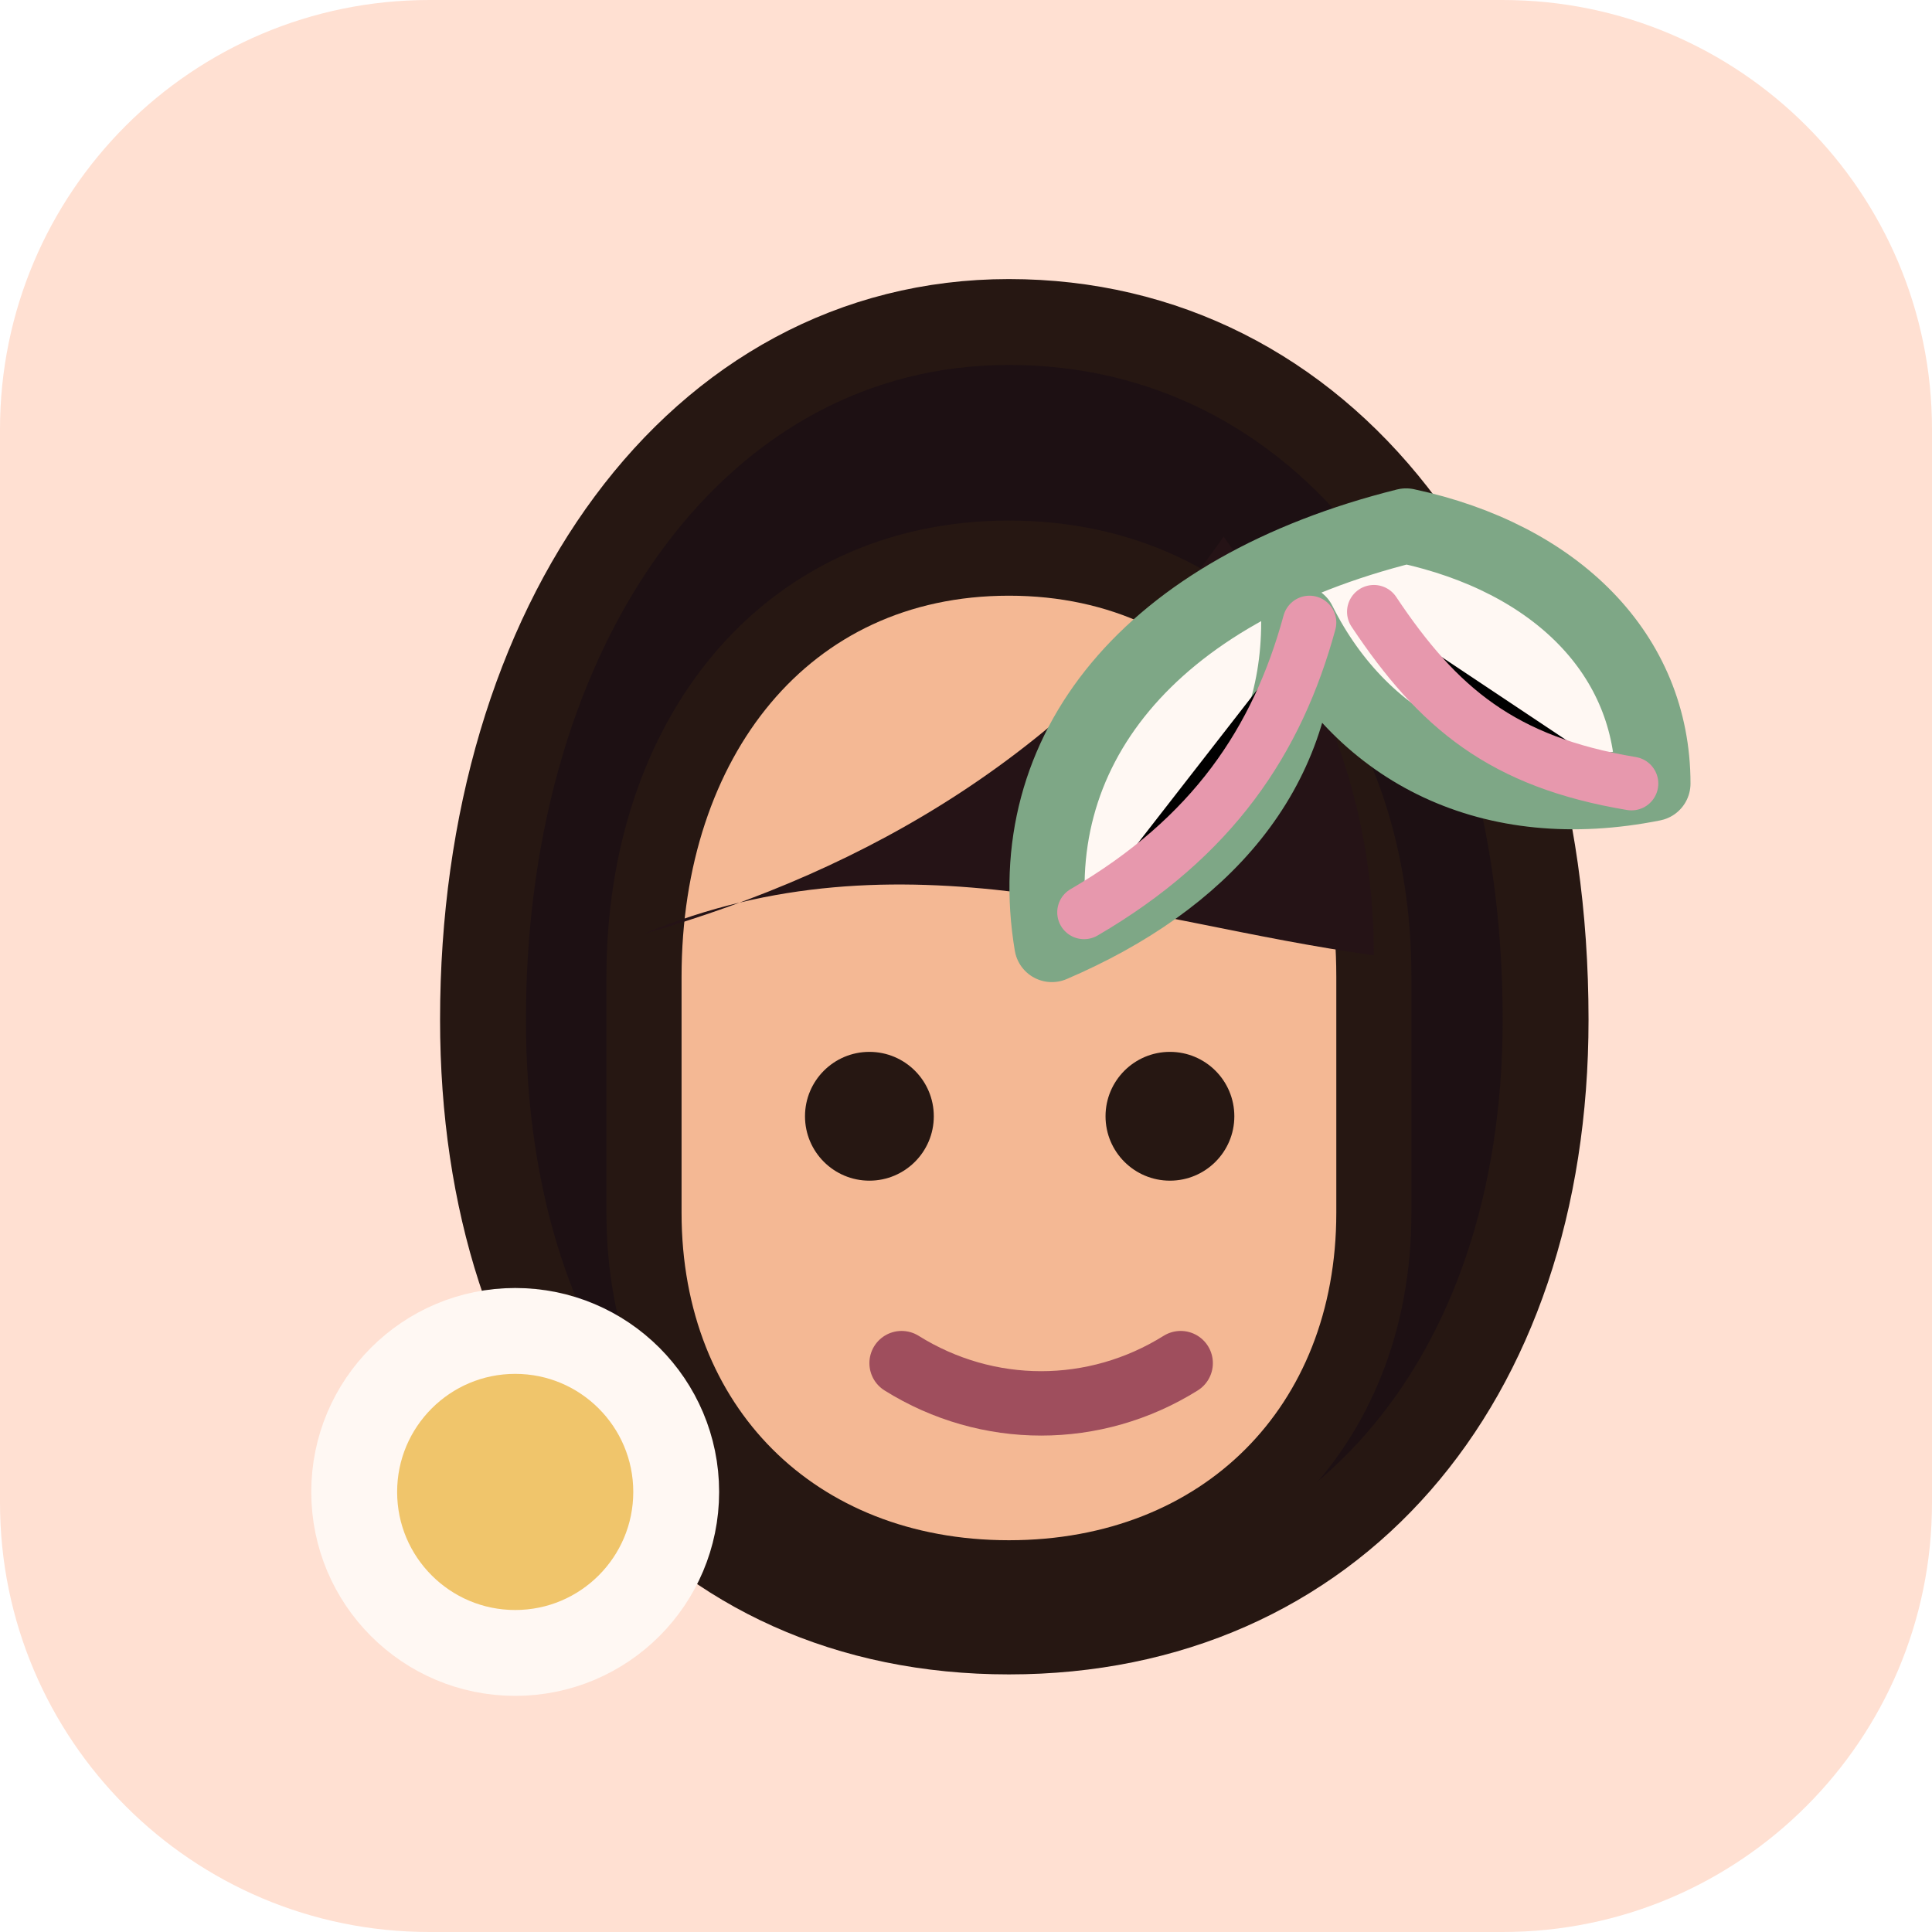
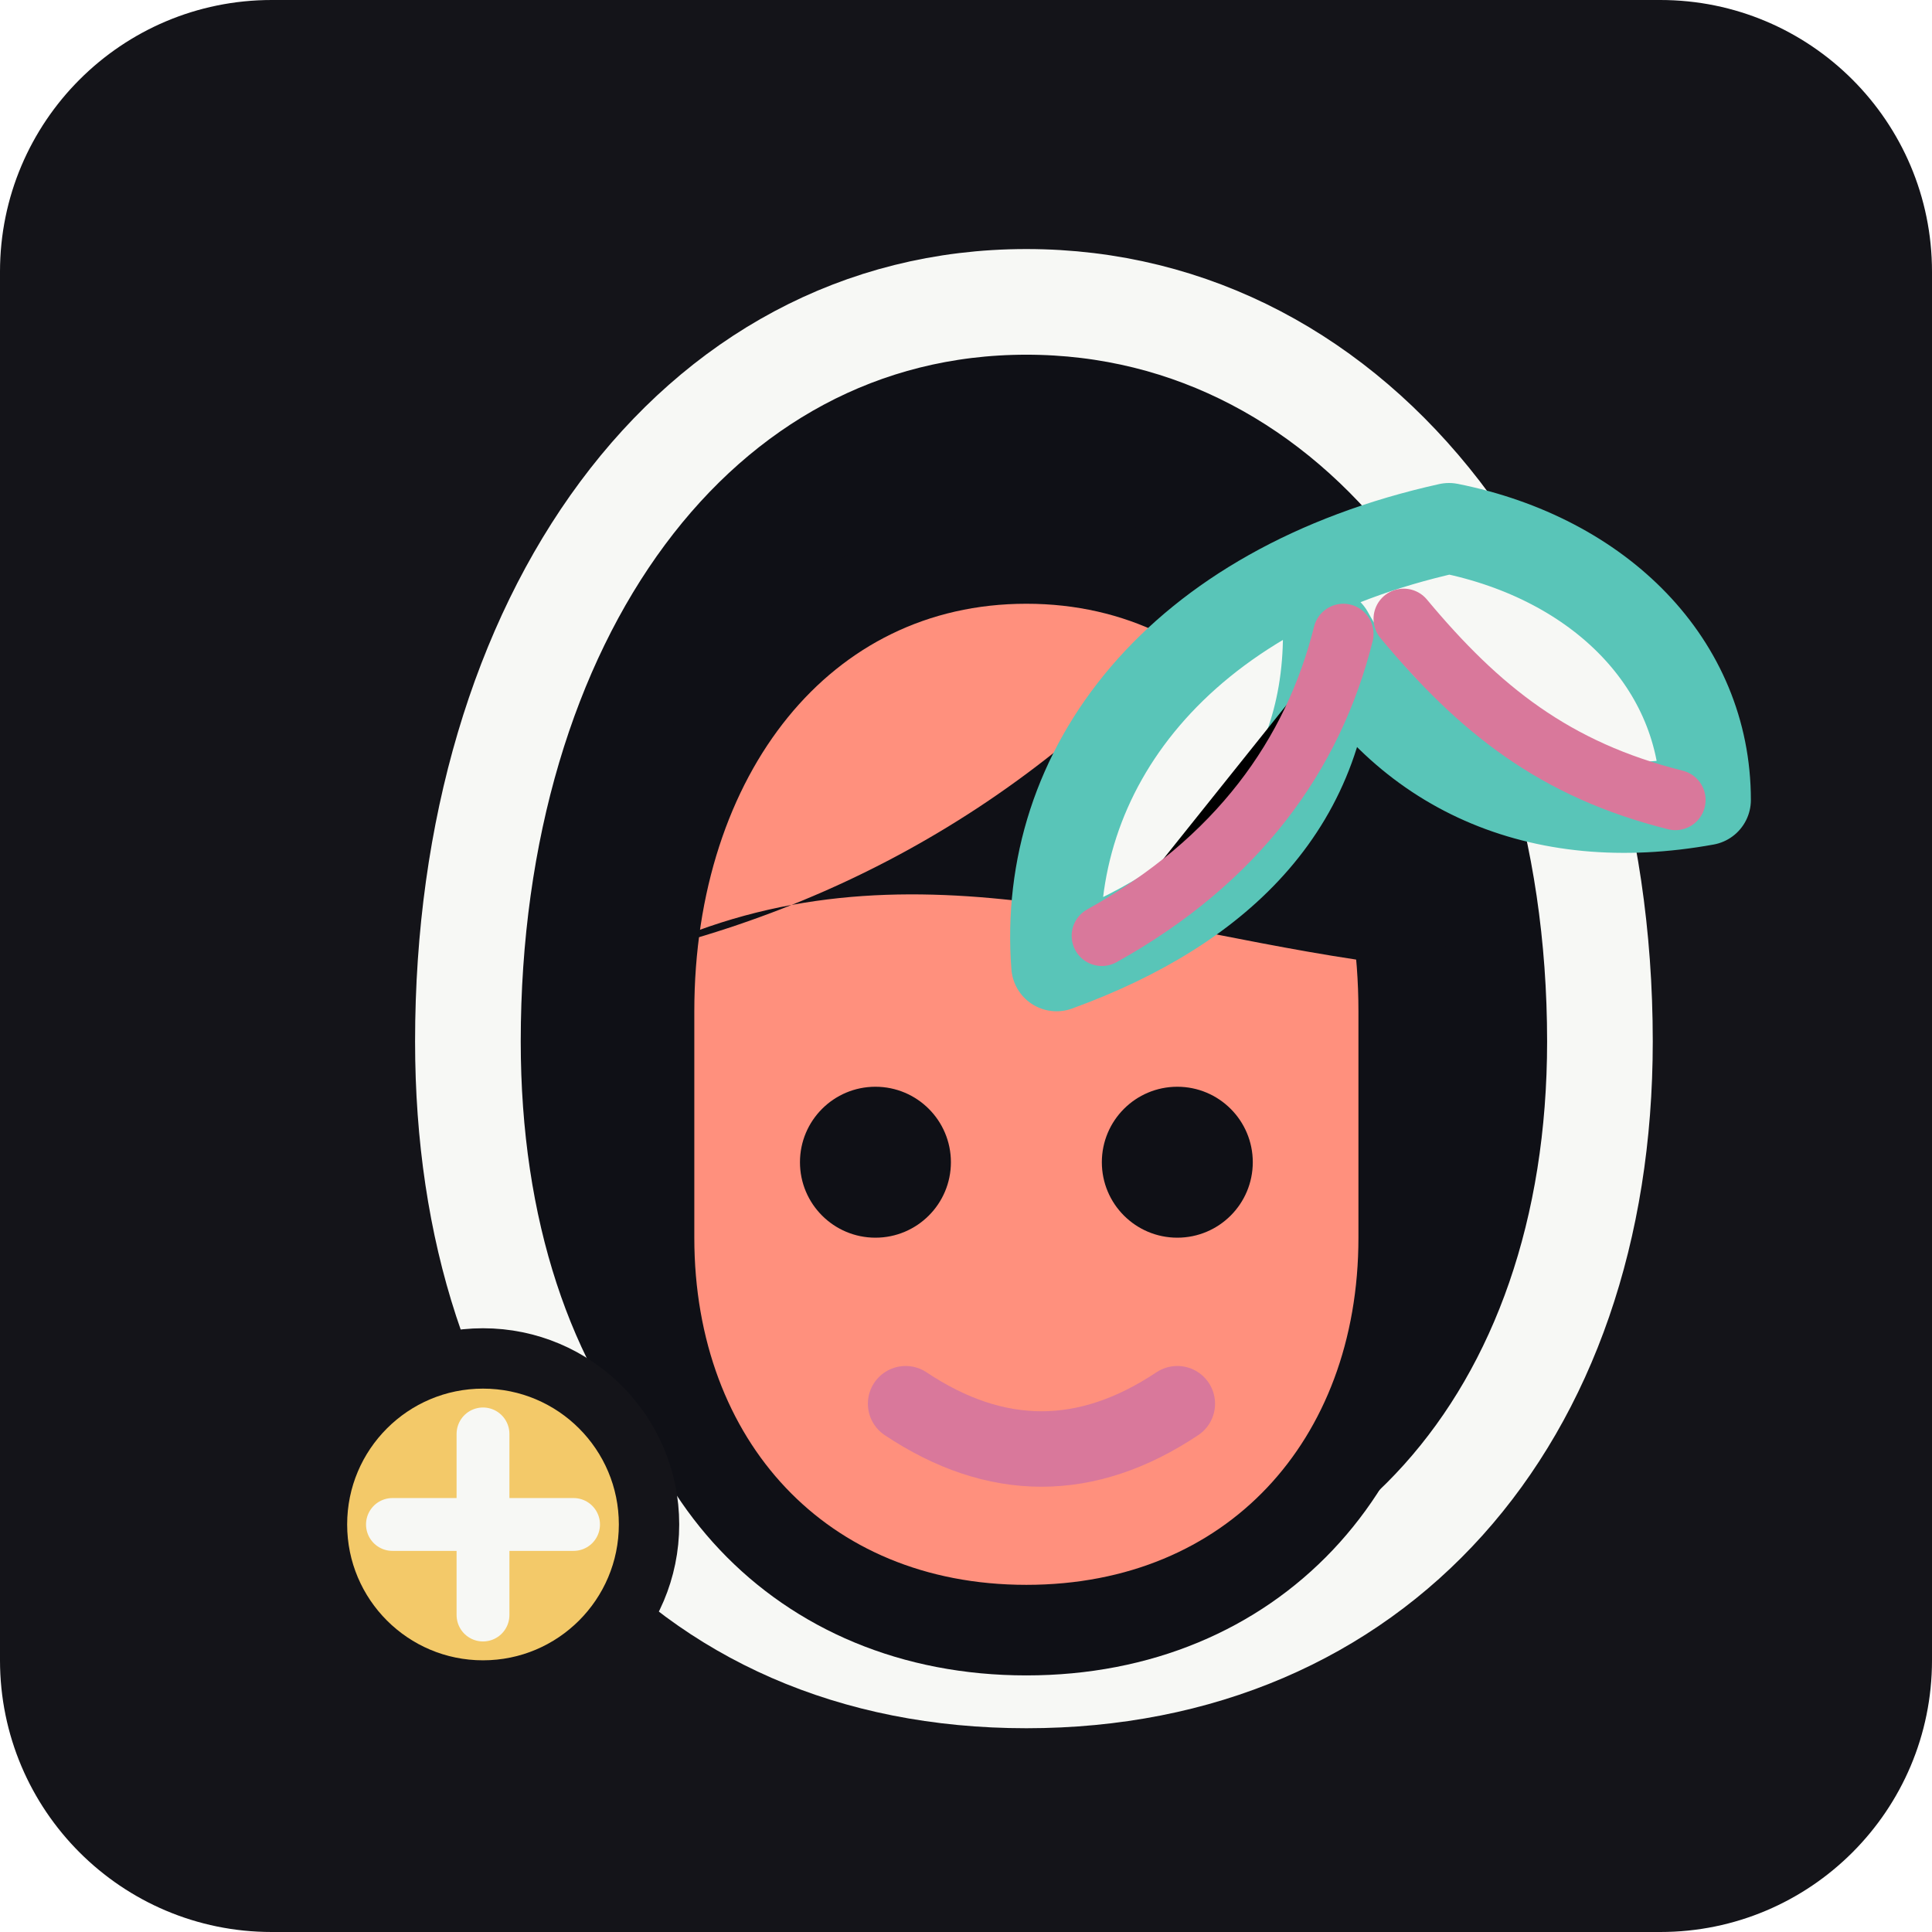
- <svg xmlns="http://www.w3.org/2000/svg" viewBox="0 0 180 180" role="img" aria-label="Lily">
-   <rect width="180" height="180" rx="40" fill="#ffe0d2" />
-   <path d="M45 95c0-37 20-65 49-65s50 26 50 65c0 34-20 57-50 57s-49-23-49-57Z" fill="#1d1013" stroke="#261712" stroke-width="8" />
-   <path d="M60 91c0-22 13-39 34-39s34 17 34 39v22c0 20-14 34-34 34s-34-14-34-34V91Z" fill="#f4b894" stroke="#261712" stroke-width="7" />
-   <path d="M60 87c21-6 40-17 54-37 8 11 14 23 14 39-22-3-44-12-68-2Z" fill="#251316" />
-   <circle cx="81" cy="104" r="6" fill="#261712" />
-   <circle cx="109" cy="104" r="6" fill="#261712" />
-   <path d="M84 127c8 5 18 5 26 0" fill="none" stroke="#9f4e5d" stroke-width="6" stroke-linecap="round" />
-   <path d="M131 49c14 3 23 12 23 24-15 3-27-3-33-15 0 14-9 24-23 30-3-18 9-33 33-39Z" fill="#fff8f3" stroke="#7ea786" stroke-width="7" stroke-linejoin="round" />
-   <path d="M128 57c6 9 12 14 24 16M122 58c-3 11-9 20-21 27" stroke="#e798ad" stroke-width="5" stroke-linecap="round" />
-   <circle cx="48" cy="139" r="15" fill="#f0c56b" stroke="#fff8f3" stroke-width="8" />
+ <svg xmlns="http://www.w3.org/2000/svg" viewBox="0 0 128 128" role="img" aria-label="Lily icon">
+   <rect width="128" height="128" rx="18" fill="#141419" />
+   <path d="M31 69c0-28 15-49 37-49s38 21 38 49c0 25-15 42-38 42S31 94 31 69Z" fill="#0f1016" stroke="#f7f8f5" stroke-width="7" />
+   <path d="M43 67c0-17 10-30 25-30s25 13 25 30v15c0 15-10 26-25 26S43 97 43 82V67Z" fill="#ff907d" stroke="#0f1016" stroke-width="6" />
+   <path d="M43 63c16-4 30-13 41-28 6 9 9 18 9 29-17-2-33-9-50-1Z" fill="#0f1016" />
+   <circle cx="58" cy="77" r="5" fill="#0f1016" />
+   <circle cx="78" cy="77" r="5" fill="#0f1016" />
+   <path d="M60 93c6 4 12 4 18 0" fill="none" stroke="#d9789b" stroke-width="5" stroke-linecap="round" />
+   <path d="M96 35c10 2 17 9 17 18-11 2-20-2-25-11 0 11-7 18-18 22-1-13 8-25 26-29Z" fill="#f7f8f5" stroke="#59c5b8" stroke-width="6" stroke-linejoin="round" />
+   <path d="M93 41c5 6 10 10 18 12M89 42c-2 8-7 15-16 20" stroke="#d9789b" stroke-width="4" stroke-linecap="round" />
+   <circle cx="32" cy="101" r="11" fill="#f3c969" stroke="#141419" stroke-width="4" />
+   <path d="M26 101h12M32 95v12" stroke="#f7f8f5" stroke-width="3.5" stroke-linecap="round" />
</svg>
